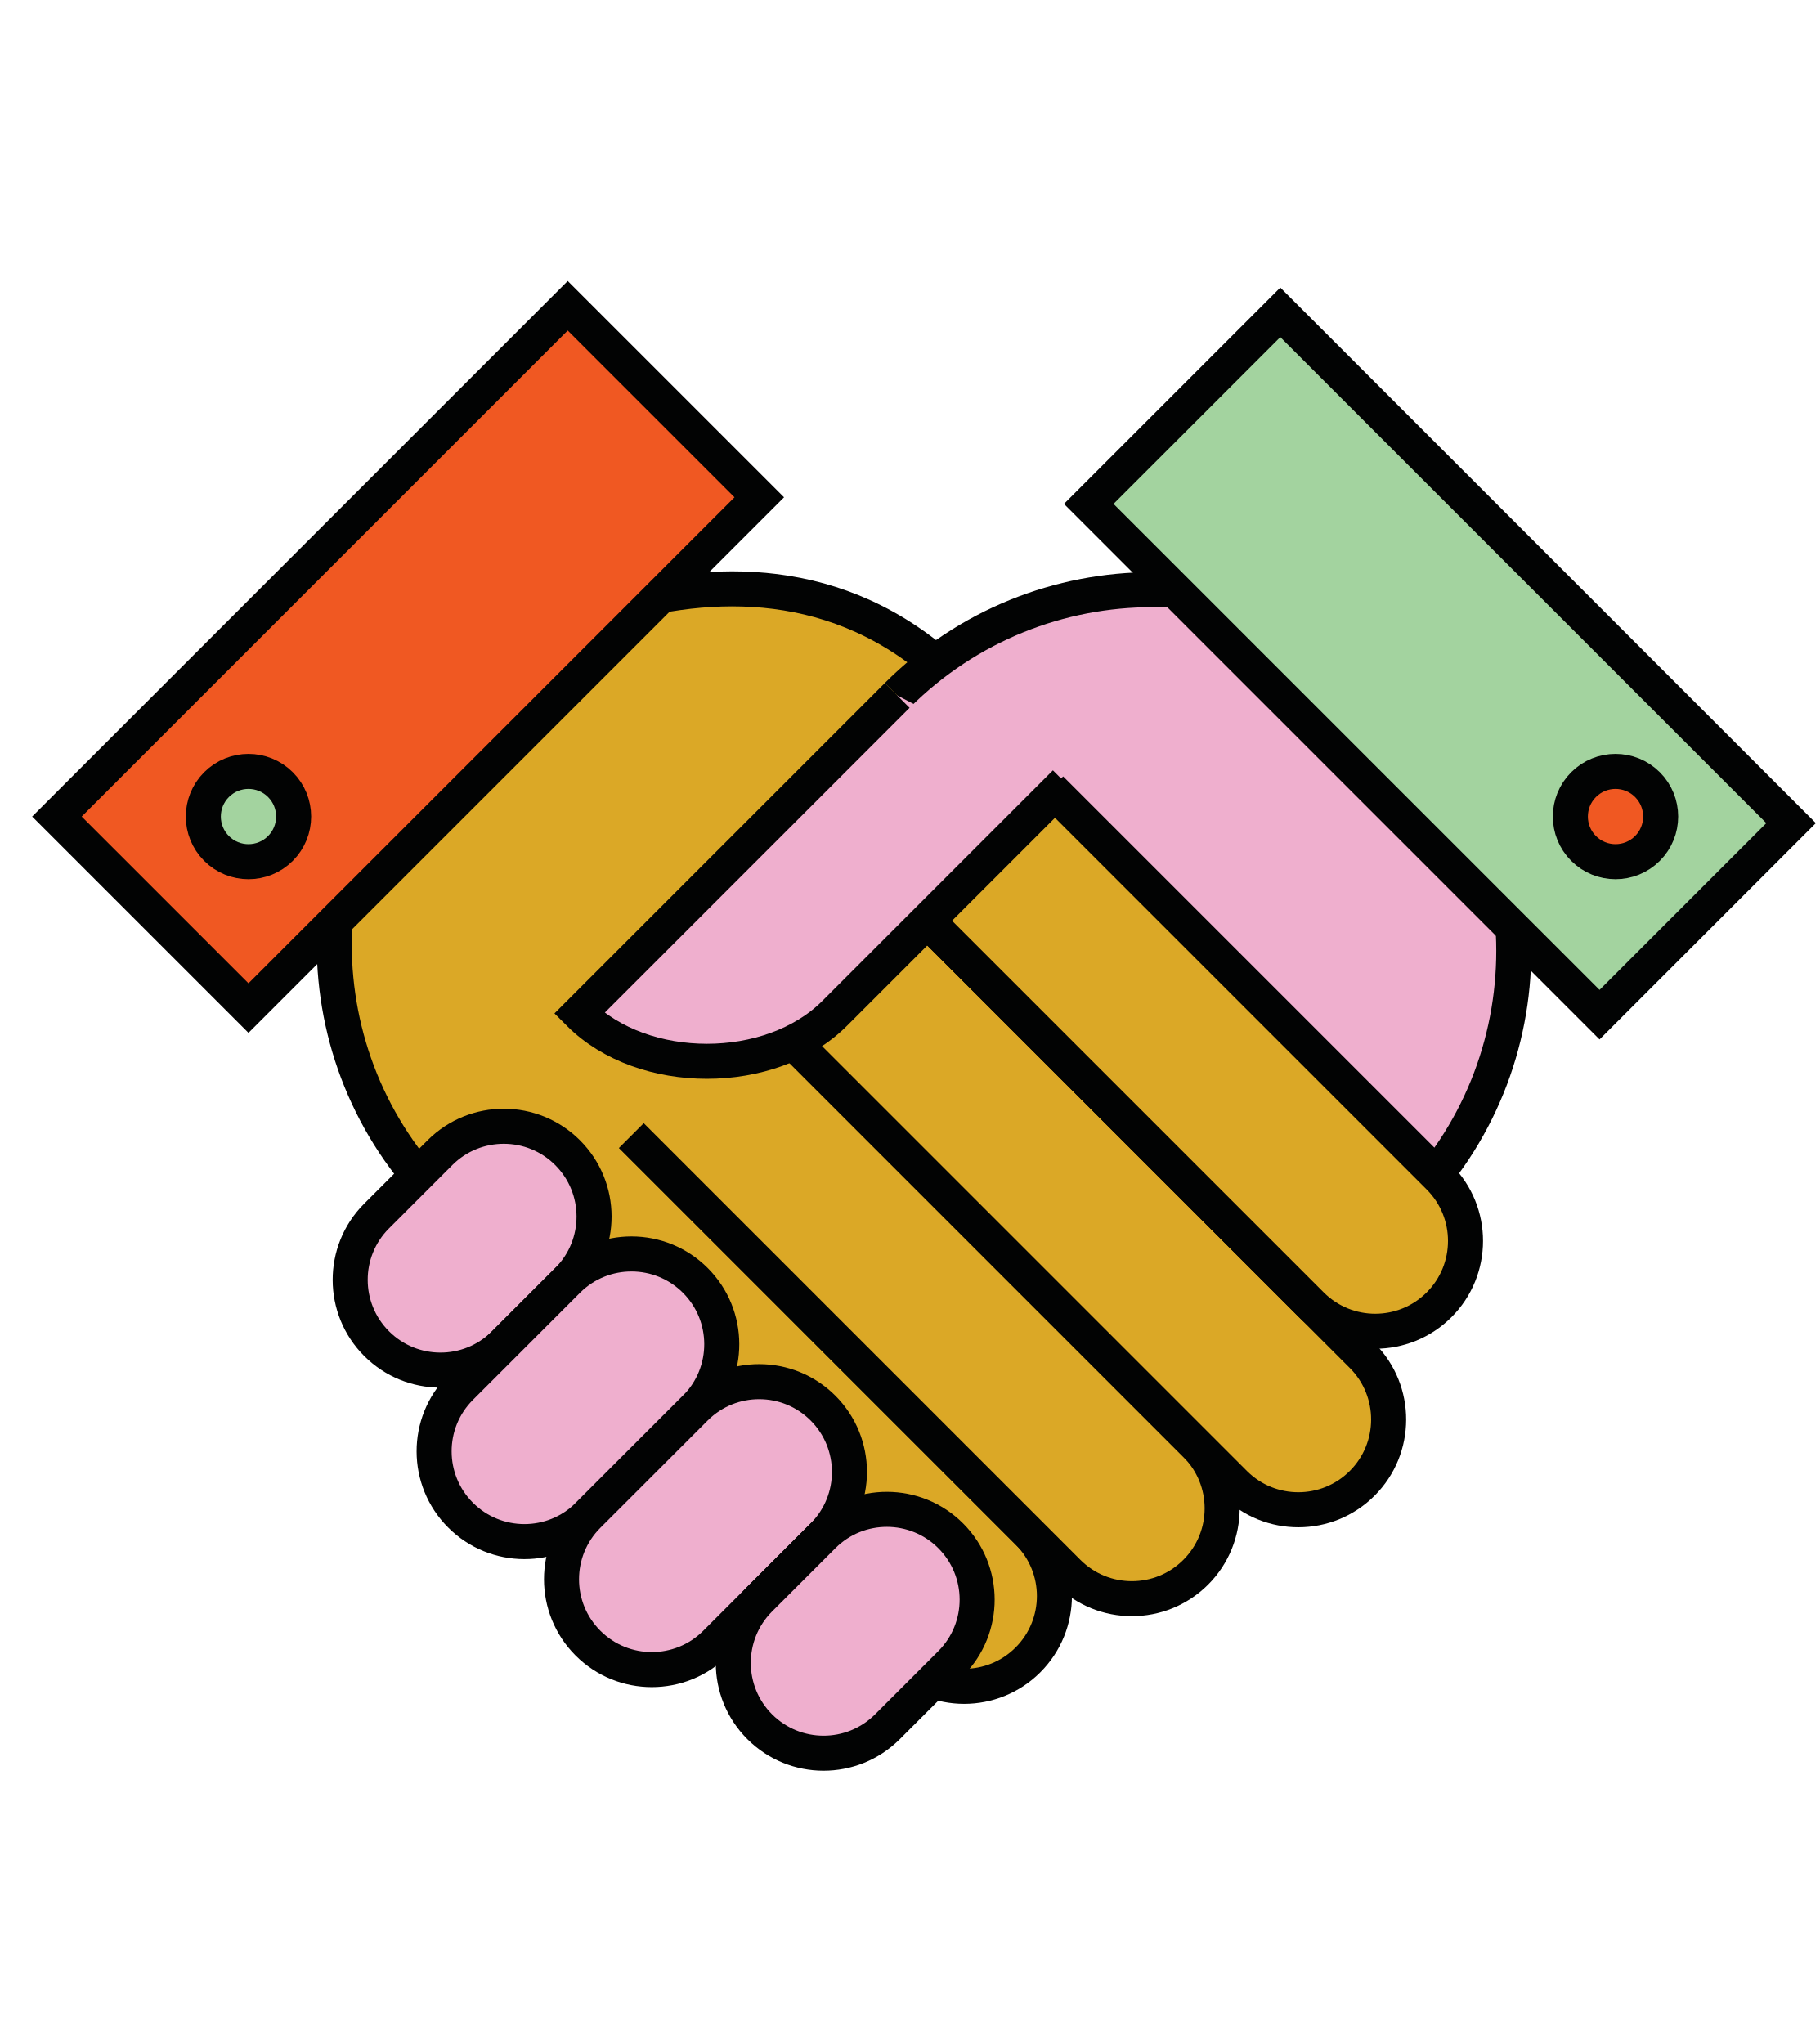
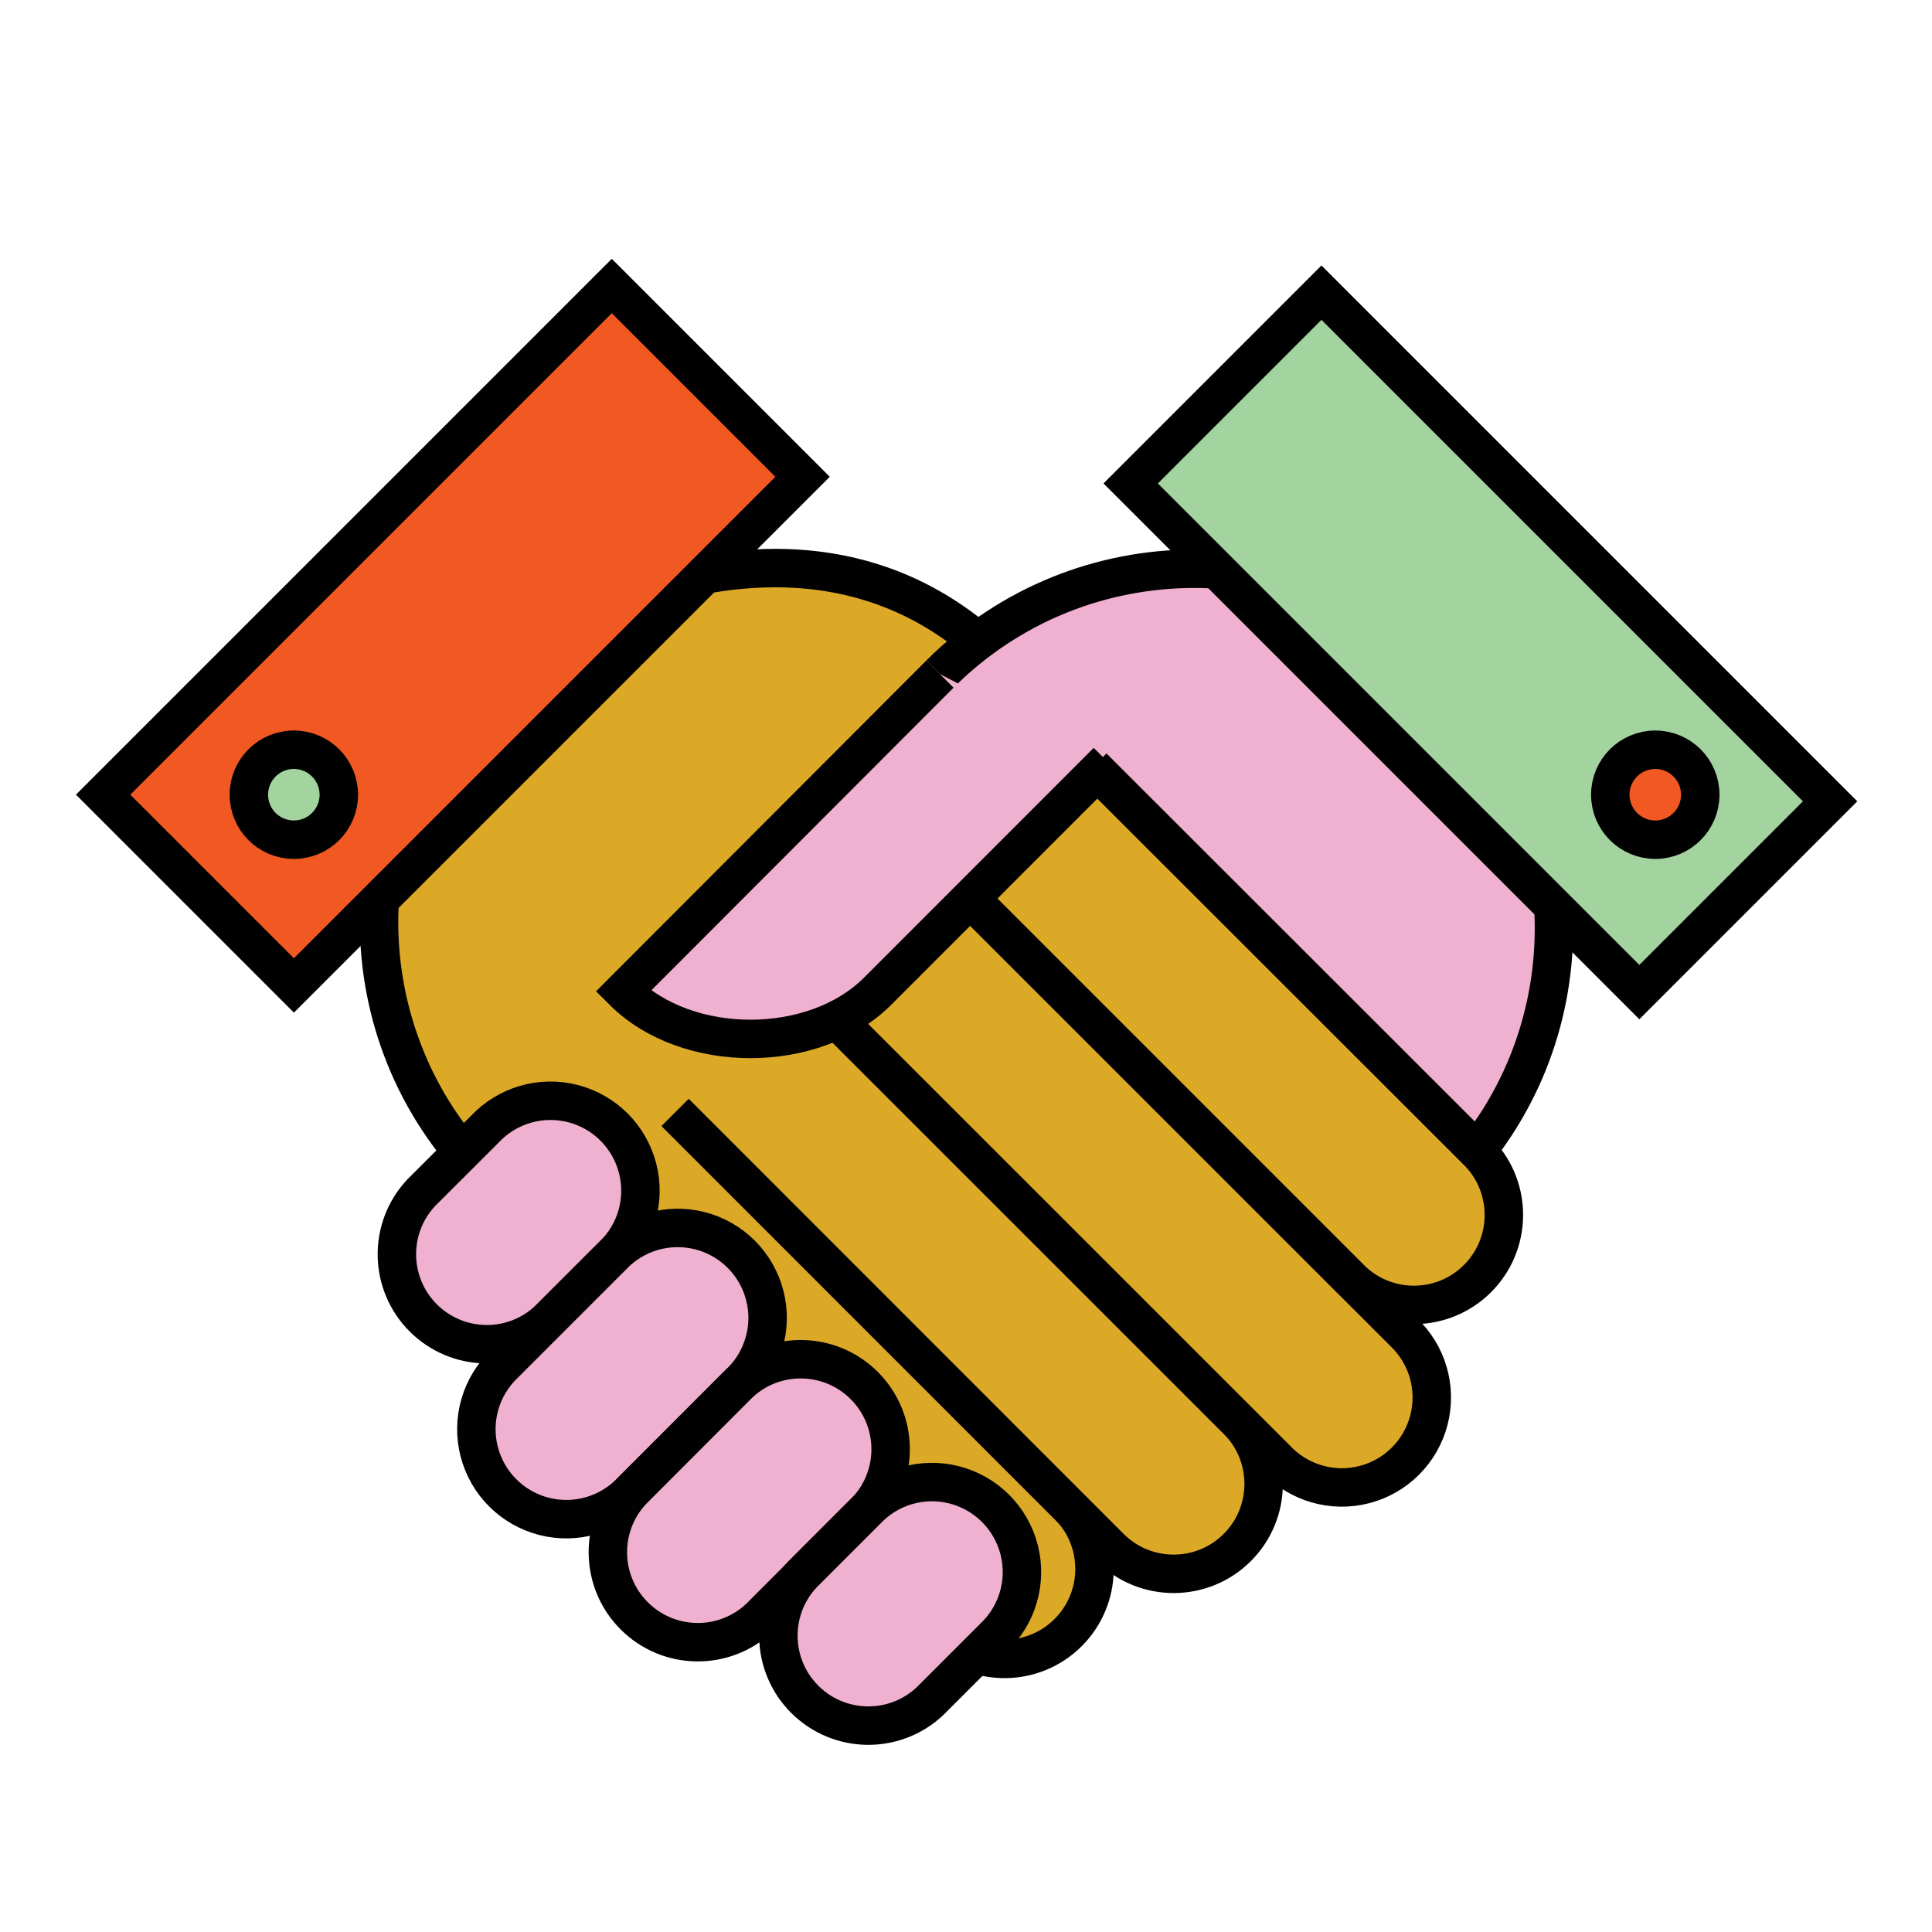
- <svg xmlns="http://www.w3.org/2000/svg" xmlns:ns1="https://boxy-svg.com" width="138" height="155" viewBox="0 0 138 155">
+ <svg xmlns="http://www.w3.org/2000/svg" viewBox="0 0 201 201">
  <defs>
-     <ns1:grid x="0" y="0" width="69.156" height="76.466" />
+     <style>.cls-1{fill:#dca927;}.cls-1,.cls-2,.cls-3,.cls-4{stroke:#010101;stroke-miterlimit:10;stroke-width:4px;}.cls-2{fill:#f0b0cf;}.cls-3{fill:#a3d4a0;}.cls-4{fill:#f15822;}</style>
  </defs>
-   <g fill="none" fill-rule="evenodd" style="visibility: hidden;">
-     <path fill="#F05822" d="M2.165 2.166v73.503h25.46l25.46 24.778V75.669h67.892V2.166z" />
-     <path stroke="#020303" stroke-width="3" d="M2.165 2.166v73.503h25.46l25.46 24.778V75.669h67.892V2.166z" />
-     <path fill="#A3D39F" d="M135.828 91.275v43.204h-15.753l-15.753 16.202v-16.202H68.997V91.275z" />
-     <path stroke="#020303" stroke-width="3" d="M135.828 91.275v43.204h-15.753l-15.753 16.202v-16.202H68.997V91.275z" />
-     <path fill="#EFAFCE" d="M39.294 39.294a7.427 7.427 0 1 1-14.853-.001 7.427 7.427 0 0 1 14.853.001" />
-     <path stroke="#020303" stroke-width="3" d="M39.294 39.294a7.427 7.427 0 1 1-14.853-.001 7.427 7.427 0 0 1 14.853.001z" />
-     <path fill="#A3D39F" d="M68.997 39.294a7.427 7.427 0 1 1-14.853-.001 7.427 7.427 0 0 1 14.853.001" />
-     <path stroke="#020303" stroke-width="3" d="M68.997 39.294a7.427 7.427 0 1 1-14.853-.001 7.427 7.427 0 0 1 14.853.001z" />
-     <path fill="#DBA826" d="M98.7 39.294a7.427 7.427 0 1 1-14.853-.001 7.427 7.427 0 0 1 14.853.001" />
-     <path stroke="#020303" stroke-width="3" d="M98.7 39.294a7.427 7.427 0 1 1-14.853-.001 7.427 7.427 0 0 1 14.853.001z" />
-   </g>
-   <g fill="none" fill-rule="evenodd" transform="matrix(0.885444, 0, 0, 0.885444, 2.001646, 20.87061)">
-     <path fill="#DBA826" d="M51.828 73.7l33.949 33.948a7.735 7.735 0 0 1 0 10.936 7.732 7.732 0 0 1-10.937 0L40.891 84.635l-5.467-5.466c-12.08-12.08-12.08-31.665 0-43.745 0 0 25.942-18.938 44.389-.49l17.93 19.064" />
-     <path stroke="#020303" stroke-width="3" d="M51.828 73.7l33.949 33.948a7.735 7.735 0 0 1 0 10.936 7.732 7.732 0 0 1-10.937 0L40.891 84.635l-5.467-5.466c-12.08-12.08-12.08-31.665 0-43.745 0 0 25.942-18.938 44.389-.49l17.93 19.064" />
-     <path fill="#EFAFCE" d="M118.322 79.731c12.08-12.08 12.08-31.664 0-43.745-12.08-12.078-31.665-12.078-43.745 0" />
-     <path stroke="#020303" stroke-width="3" d="M118.322 79.731c12.08-12.08 12.08-31.664 0-43.745-12.08-12.078-31.665-12.078-43.745 0" />
-     <path fill="#A3D39F" d="M151.13 46.923L107.386 3.178 90.981 19.583l43.745 43.744z" />
-     <path stroke="#020303" stroke-width="3" d="M151.13 46.923L107.386 3.178 90.981 19.583l43.745 43.744z" />
-     <path fill="#F05822" d="M138.828 49.094a3.866 3.866 0 1 1-5.468-5.469 3.866 3.866 0 1 1 5.468 5.469" />
-     <path stroke="#020303" stroke-width="3" d="M138.828 49.094a3.866 3.866 0 1 1-5.468-5.469 3.866 3.866 0 1 1 5.468 5.469z" />
-     <path fill="#DBA826" d="M62.745 62.745l37.398 37.398a7.735 7.735 0 0 1 0 10.936 7.735 7.735 0 0 1-10.937 0L51.81 73.682" />
-     <path stroke="#020303" stroke-width="3" d="M62.745 62.745l37.398 37.398a7.735 7.735 0 0 1 0 10.936 7.735 7.735 0 0 1-10.937 0L51.81 73.682" />
-     <path fill="#DBA826" d="M77.009 55.137l37.415 37.415a7.733 7.733 0 0 1-10.935 10.937L66.072 66.072" />
-     <path stroke="#020303" stroke-width="3" d="M77.009 55.137l37.415 37.415a7.733 7.733 0 0 1-10.935 10.937L66.072 66.072" />
-     <path fill="#DBA826" d="M87.728 43.984l33.256 33.255a7.733 7.733 0 1 1-10.939 10.935L77.008 55.137" />
-     <path stroke="#020303" stroke-width="3" d="M87.728 43.984l33.256 33.255a7.733 7.733 0 1 1-10.939 10.935L77.008 55.137" />
-     <path fill="#F05822" d="M46.36 2.615L2.613 46.36 19.02 62.764l43.745-43.745z" />
-     <path stroke="#020303" stroke-width="3" d="M46.36 2.615L2.613 46.36 19.02 62.764l43.745-43.745z" />
-     <path fill="#A3D39F" d="M21.754 43.625a3.866 3.866 0 1 1-5.469 5.469 3.866 3.866 0 1 1 5.469-5.469" />
-     <path stroke="#020303" stroke-width="3" d="M21.754 43.625a3.866 3.866 0 1 1-5.469 5.469 3.866 3.866 0 1 1 5.469-5.469z" />
-     <path fill="#EFAFCE" d="M29.971 80.593A7.733 7.733 0 0 0 40.906 91.53l5.469-5.469A7.733 7.733 0 0 0 35.44 75.124l-5.469 5.469z" />
-     <path stroke="#020303" stroke-width="3" d="M29.971 80.593A7.733 7.733 0 0 0 40.906 91.53l5.469-5.469A7.733 7.733 0 0 0 35.44 75.124l-5.469 5.469z" />
-     <path fill="#EFAFCE" d="M74.577 35.987L47.344 63.22c5.468 5.469 16.403 5.469 21.872 0l19.757-19.757" />
-     <path stroke="#020303" stroke-width="3" d="M74.577 35.987L47.344 63.22c5.468 5.469 16.403 5.469 21.872 0l19.757-19.757" />
-     <path fill="#EFAFCE" d="M48.094 106.215A7.733 7.733 0 0 1 37.157 95.28l9.219-9.219a7.733 7.733 0 0 1 10.937 10.935l-9.219 9.219z" />
-     <path stroke="#020303" stroke-width="3" d="M48.094 106.215A7.733 7.733 0 0 1 37.157 95.28l9.219-9.219a7.733 7.733 0 0 1 10.937 10.935l-9.219 9.219z" />
-     <path fill="#EFAFCE" d="M59.03 117.151a7.73 7.73 0 0 1-10.936 0 7.732 7.732 0 0 1 0-10.937l9.217-9.216a7.733 7.733 0 0 1 10.937 10.935l-9.218 9.218z" />
-     <path stroke="#020303" stroke-width="3" d="M59.03 117.151a7.73 7.73 0 0 1-10.936 0 7.732 7.732 0 0 1 0-10.937l9.217-9.216a7.733 7.733 0 0 1 10.937 10.935l-9.218 9.218z" />
-     <path fill="#EFAFCE" d="M73.716 124.337a7.733 7.733 0 0 1-10.937-10.935l5.468-5.468a7.733 7.733 0 0 1 10.937 10.935l-5.468 5.468z" />
-     <path stroke="#020303" stroke-width="3" d="M73.716 124.337a7.733 7.733 0 0 1-10.937-10.935l5.468-5.468a7.733 7.733 0 0 1 10.937 10.935l-5.468 5.468z" />
+   <g id="Layer_1" data-name="Layer 1">
+     <path class="cls-1" d="M70.26,115.75l41.08,41.08a9.36,9.36,0,0,1-13.23,13.23L57,129l-6.61-6.62a37.43,37.43,0,0,1,0-52.92s31.38-22.91,53.7-.59l21.69,23.06" />
+     <path class="cls-2" d="M150.71,123.05A37.42,37.42,0,0,0,97.79,70.13" />
+     <rect class="cls-3" x="116.6" y="52.79" width="74.84" height="28.07" transform="translate(92.36 -89.33) rotate(45)" />
+     <circle class="cls-4" cx="172.21" cy="82.68" r="4.68" />
+     <path class="cls-1" d="M83.47,102.5l45.25,45.25A9.36,9.36,0,1,1,115.49,161L70.24,115.73" />
+     <path class="cls-1" d="M100.73,93.3,146,138.56a9.36,9.36,0,1,1-13.23,13.23L87.5,106.53" />
+     <path class="cls-1" d="M113.7,79.8,153.93,120a9.36,9.36,0,0,1-13.23,13.23l-40-40" />
+     <rect class="cls-4" x="9.69" y="52.11" width="74.84" height="28.07" transform="translate(-32.97 52.68) rotate(-45)" />
+     <circle class="cls-3" cx="30.57" cy="82.68" r="4.68" />
+     <path class="cls-2" d="M43.82,124.09a9.36,9.36,0,0,0,13.23,13.23l6.62-6.61a9.36,9.36,0,1,0-13.23-13.23Z" />
+     <path class="cls-2" d="M97.79,70.13l-32.95,33c6.62,6.61,19.85,6.61,26.46,0l23.9-23.91" />
+     <path class="cls-2" d="M65.75,155.09a9.36,9.36,0,1,1-13.23-13.23l11.15-11.15A9.36,9.36,0,1,1,76.9,143.94Z" />
+     <path class="cls-2" d="M79,168.32a9.36,9.36,0,0,1-13.23-13.23L76.9,143.94a9.36,9.36,0,0,1,13.23,13.23Z" />
+     <path class="cls-2" d="M96.74,177a9.36,9.36,0,0,1-13.23-13.23l6.62-6.62a9.36,9.36,0,1,1,13.23,13.23Z" />
  </g>
</svg>
